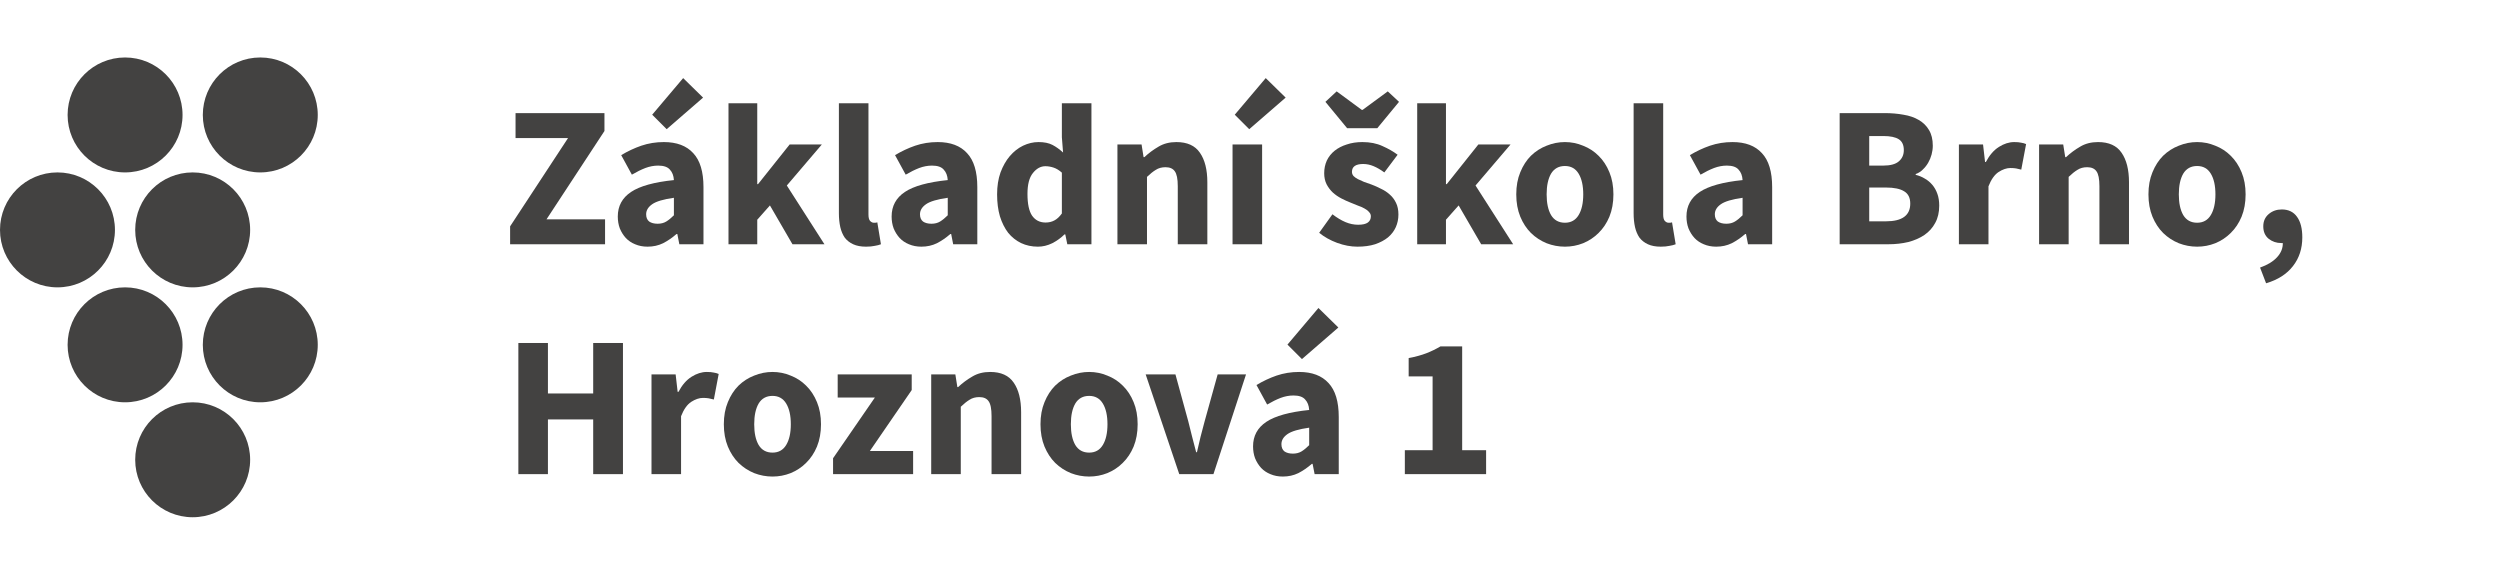
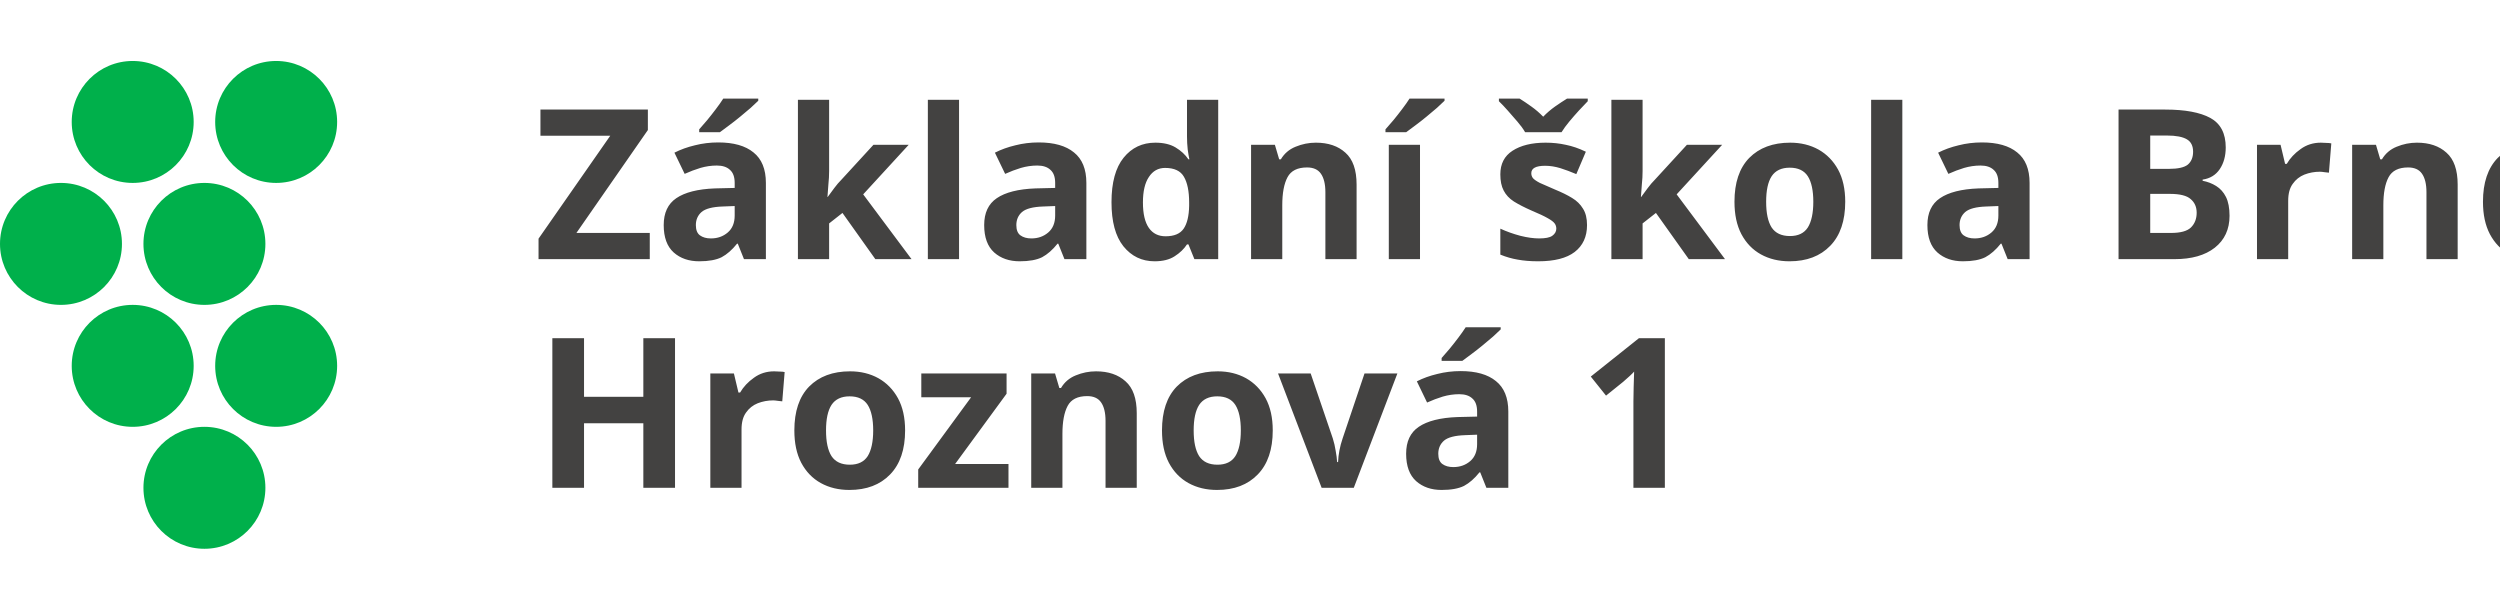
- <svg xmlns="http://www.w3.org/2000/svg" focusable="false" height="40px" width="174px" version="1.1" preserveAspectRatio="xMidYMid meet" viewBox="0 0 174 40">
-   <g fill="#434241">
-     <circle cy="8" cx="8.705" r="4" />
-     <circle cy="8" cx="18.116" r="4" />
-     <circle cy="16" cx="4" r="4" />
-     <circle cy="16" cx="13.41" r="4" />
-     <circle cy="24" cx="8.705" r="4" />
-     <circle cy="24" cx="18.116" r="4" />
-     <circle cy="32" cx="13.41" r="4" />
-     <path d="m35.504 17v-1.246l4.032-6.146h-3.654v-1.736h6.188v1.246l-4.032 6.146h4.074v1.736h-6.608z" />
-     <path d="m45.07 17.168q-.476 0-.868-.168-.378-.154-.644-.434-.266-.294-.42-.672-.14-.378-.14-.826 0-1.092.924-1.708t2.982-.826q-.028-.462-.28-.728-.238-.28-.812-.28-.448 0-.896.168-.434.168-.938.462l-.742-1.358q.672-.406 1.4-.658.742-.252 1.568-.252 1.344 0 2.044.77.714.756.714 2.366v3.976h-1.68l-.14-.714h-.056q-.448.392-.938.644-.49.238-1.078.238zm.7-1.596q.35 0 .602-.154t.532-.434v-1.218q-1.092.154-1.512.448t-.42.7q0 .336.21.504.224.154.588.154zm.63-6.58-1.008-1.008 2.156-2.548 1.386 1.358-2.534 2.198z" />
-     <path d="m50.703 17v-9.814h2.002v5.628h.056l2.198-2.758h2.24l-2.436 2.856 2.618 4.088h-2.226l-1.568-2.702-.882.994v1.708h-2.002z" />
-     <path d="m60.277 17.168q-.532 0-0.896-.168t-.588-.462q-.21-.308-.308-.728-.098-.434-.098-.966v-7.658h2.058v7.742q0 .322 0.112.448 0.126.126.252.126.07 0 0.112 0 .056 0 .14-.028l.252 1.526q-.168.07-.434.112-.252.056-.602.056z" />
-     <path d="m64.129 17.168q-.476 0-.868-.168-.378-.154-.644-.434-.266-.294-.42-.672-.14-.378-.14-.826 0-1.092.924-1.708t2.982-.826q-.028-.462-.28-.728-.238-.28-.812-.28-.448 0-.896.168-.434.168-.938.462l-.742-1.358q.672-.406 1.4-.658.742-.252 1.568-.252 1.344 0 2.044.77.714.756.714 2.366v3.976h-1.68l-.14-.714h-.056q-.448.392-.938.644-.49.238-1.078.238zm.7-1.596q.35 0 .602-.154t.532-.434v-1.218q-1.092.154-1.512.448t-.42.7q0 .336.21.504.224.154.588.154z" />
-     <path d="m72.24 17.168q-0.644 0-1.176-.252-.518-.252-.896-.714-0.364-.476-.574-1.148-.196-.672-.196-1.526t.238-1.526q.252-.672 0.644-1.134 0.406-.476 0.924-.728 0.532-.252 1.078-.252 0.588 0 0.966.196t0.742.532l-.084-1.064v-2.366h2.058v9.814h-1.68l-.14-.686h-.056q-0.364.364-.854.616-0.49.238-.994.238zm.532-1.68q0.336 0 .602-.14.28-.14.532-.49v-2.842q-0.28-.252-.574-.35t-.574-.098q-0.49 0-0.868.476-.378.462-.378 1.456 0 1.036.322 1.512.336.476 0.938.476z" />
-     <path d="m77.773 17v-6.944h1.68l.14.882h.056q.448-.42.98-.728.532-.322 1.246-.322 1.134 0 1.638.742.518.742.518 2.058v4.312h-2.058v-4.046q0-.756-.21-1.036-.196-.28-.644-.28-.392 0-.672.182-.28.168-.616.49v4.69h-2.058z" />
-     <path d="m85.785 17v-6.944h2.058v6.944h-2.058zm1.162-8.008-1.008-1.008 2.156-2.548 1.386 1.358-2.534 2.198z" />
-     <path d="m94.474 17.168q-.686 0-1.414-.266-.714-.266-1.246-.7l.924-1.288q.476.364.91.546t.882.182q.462 0 .672-.154t.21-.434q0-.168-.126-.294-.112-.14-.322-.252-.196-.112-.448-.196-.252-.098-.518-.21-.322-.126-.644-.294t-.588-.406q-.266-.252-.434-.574-.168-.336-.168-.77 0-.476.182-.882.196-.406.546-.686t.84-.434q.49-.168 1.092-.168.798 0 1.4.28.602.266 1.05.602l-.924 1.232q-.378-.28-.742-.434t-.728-.154q-.784 0-.784.546 0 .168.112.294.112.112.294.21.196.098.434.196.252.084.518.182.336.126.658.294.336.154.602.392.28.238.448.588.168.336.168.812t-.182.882-.546.714q-.364.294-.896.476-.532.168-1.232.168zm-.714-8.246-1.512-1.834.784-.728 1.75 1.288h.056l1.75-1.288.784.728-1.512 1.834h-2.1z" />
-     <path d="m98.637 17v-9.814h2.002v5.628h.056l2.198-2.758h2.24l-2.436 2.856 2.618 4.088h-2.226l-1.568-2.702-.882.994v1.708h-2.002z" />
-     <path d="m108.92 17.168q-.658 0-1.274-.238-.616-.252-1.092-.714-.462-.462-.742-1.134-.28-.686-.28-1.554t.28-1.54q.28-.686.742-1.148.476-.462 1.092-.7.616-.252 1.274-.252t1.26.252q.616.238 1.078.7.476.462.756 1.148.28.672.28 1.54t-.28 1.554q-.28.672-.756 1.134-.462.462-1.078.714-.602.238-1.26.238zm0-1.666q.63 0 .952-.532t.322-1.442-.322-1.442-.952-.532q-.644 0-.966.532-.308.532-.308 1.442t.308 1.442q.322.532.966.532z" />
-     <path d="m115.59 17.168q-.532 0-.896-.168t-.588-.462q-.21-.308-.308-.728-.098-.434-.098-.966v-7.658h2.058v7.742q0 .322.112.448.126.126.252.126.07 0 .112 0 .056 0 .14-.028l.252 1.526q-.168.07-.434.112-.252.056-.602.056z" />
-     <path d="m119.45 17.168q-.476 0-.868-.168-.378-.154-.644-.434-.266-.294-.42-.672-.14-.378-.14-.826 0-1.092.924-1.708t2.982-.826q-.028-.462-.28-.728-.238-.28-.812-.28-.448 0-.896.168-.434.168-.938.462l-.742-1.358q.672-.406 1.4-.658.742-.252 1.568-.252 1.344 0 2.044.77.714.756.714 2.366v3.976h-1.68l-.14-.714h-.056q-.448.392-.938.644-.49.238-1.078.238zm.7-1.596q.35 0 .602-.154t.532-.434v-1.218q-1.092.154-1.512.448t-.42.7q0 .336.21.504.224.154.588.154z" />
-     <path d="m128.04 17v-9.128h3.122q.714 0 1.316.112.616.098 1.064.364.462.266.714.7.266.434.266 1.092 0 .308-.084.616t-.238.574-.378.476q-.21.21-.49.308v.056q.35.084.644.266.294.168.518.434t.35.63q.126.35.126.812 0 .7-.28 1.204-.266.504-.756.84-.476.322-1.12.49-.644.154-1.386.154h-3.388zm2.058-5.474h.966q.756 0 1.092-.294.35-.294.35-.784 0-.532-.35-.756t-1.078-.224h-.98v2.058zm0 3.878h1.162q1.694 0 1.694-1.232 0-.602-.42-.854-.42-.266-1.274-.266h-1.162v2.352z" />
-     <path d="m136.34 17v-6.944h1.68l.14 1.218h.056q.378-.714.91-1.05t1.064-.336q.294 0 .476.042.196.028.35.098l-.336 1.778q-.196-.056-.364-.084t-.392-.028q-.392 0-.826.28-.42.28-.7.994v4.032h-2.058z" />
-     <path d="m141.92 17v-6.944h1.68l.14.882h.056q.448-.42.98-.728.532-.322 1.246-.322 1.134 0 1.638.742.518.742.518 2.058v4.312h-2.058v-4.046q0-.756-.21-1.036-.196-.28-.644-.28-.392 0-.672.182-.28.168-.616.49v4.69h-2.058z" />
-     <path d="m152.92 17.168q-.658 0-1.274-.238-.616-.252-1.092-.714-.462-.462-.742-1.134-.28-.686-.28-1.554t.28-1.54q.28-.686.742-1.148.476-.462 1.092-.7.616-.252 1.274-.252t1.26.252q.616.238 1.078.7.476.462.756 1.148.28.672.28 1.54t-.28 1.554q-.28.672-.756 1.134-.462.462-1.078.714-.602.238-1.26.238zm0-1.666q.63 0 .952-.532t.322-1.442-.322-1.442-.952-.532q-.644 0-.966.532-.308.532-.308 1.442t.308 1.442q.322.532.966.532z" />
-     <path d="m157.72 19.716-.42-1.092q.784-.28 1.19-.728t.392-.98h-.112q-.49 0-.868-.294-.378-.308-.378-.868 0-.532.378-.854t.91-.322q.7 0 1.064.518.364.504.364 1.428 0 1.162-.644 1.988-.644.84-1.876 1.204z" />
-     <path d="m36.078 33v-9.128h2.058v3.514h3.15v-3.514h2.072v9.128h-2.072v-3.808h-3.15v3.808h-2.058z" />
-     <path d="m45.344 33v-6.944h1.68l.14 1.218h.056q.378-.714.91-1.05t1.064-.336q.294 0 .476.042.196.028.35.098l-.336 1.778q-.196-.056-.364-.084t-.392-.028q-.392 0-.826.28-.42.28-.7.994v4.032h-2.058z" />
-     <path d="m53.767 33.168q-.658 0-1.274-.238-.616-.252-1.092-.714-.462-.462-.742-1.134-.28-.686-.28-1.554t.28-1.54q.28-.686.742-1.148.476-.462 1.092-.7.616-.252 1.274-.252t1.26.252q.616.238 1.078.7.476.462.756 1.148.28.672.28 1.54t-.28 1.554q-.28.672-.756 1.134-.462.462-1.078.714-.602.238-1.26.238zm0-1.666q.63 0 .952-.532t.322-1.442-.322-1.442-.952-.532q-.644 0-.966.532-.308.532-.308 1.442t.308 1.442q.322.532.966.532z" />
-     <path d="m57.981 33v-1.106l2.912-4.228h-2.59v-1.61h5.152v1.092l-2.912 4.242h3.01v1.61h-5.572z" />
-     <path d="m64.812 33v-6.944h1.68l.14.882h.056q.448-.42.98-.728.532-.322 1.246-.322 1.134 0 1.638.742.518.742.518 2.058v4.312h-2.058v-4.046q0-.756-.21-1.036-.196-.28-.644-.28-.392 0-.672.182-.28.168-.616.49v4.69h-2.058z" />
-     <path d="m75.806 33.168q-.658 0-1.274-.238-.616-.252-1.092-.714-.462-.462-0.742-1.134-.28-.686-.28-1.554t.28-1.54q0.28-.686 0.742-1.148.476-.462 1.092-.7.616-.252 1.274-.252t1.26.252q.616.238 1.078.7.476.462.756 1.148.28.672.28 1.54t-.28 1.554q-.28.672-.756 1.134-0.462.462-1.078.714-.602.238-1.26.238zm0-1.666q0.63 0 .952-.532t.322-1.442-.322-1.442-.952-.532q-0.644 0-0.966.532-0.308.532-0.308 1.442t0.308 1.442q.322.532 0.966.532z" />
-     <path d="m82.076 33-2.338-6.944h2.072l.896 3.276q.14.518.266 1.064 0.14.532 0.28 1.078h.056q0.126-.546.252-1.078.14-.546.28-1.064l0.91-3.276h1.974l-2.268 6.944h-2.38z" />
-     <path d="m89.285 33.168q-.476 0-.868-.168-.378-.154-.644-.434-.266-.294-.42-.672-.14-.378-.14-.826 0-1.092.924-1.708t2.982-.826q-.028-.462-.28-.728-.238-.28-.812-.28-.448 0-.896.168-.434.168-.938.462l-.742-1.358q.672-.406 1.4-.658.742-.252 1.568-.252 1.344 0 2.044.77.714.756.714 2.366v3.976h-1.68l-.14-.714h-.056q-.448.392-.938.644-.49.238-1.078.238zm.7-1.596q.35 0 .602-.154t.532-.434v-1.218q-1.092.154-1.512.448t-.42.7q0 .336.21.504.224.154.588.154zm.63-6.58-1.008-1.008 2.156-2.548 1.386 1.358-2.534 2.198z" />
-     <path d="m97.777 33v-1.666h1.932v-5.138h-1.666v-1.274q.728-.14 1.232-.336t0.98-.476h1.512v7.224h1.666v1.666h-5.656z" />
+ <svg xmlns="http://www.w3.org/2000/svg" focusable="false" height="40" width="164" version="1.1" preserveAspectRatio="xMidYMid meet" viewBox="0 0 164 40" id="svg2">
+   <defs id="defs76" />
+   <g id="g4269">
+     <circle cy="8" cx="8.705" r="4" id="circle6" style="fill:#00b04b;fill-opacity:1" />
+     <circle cy="8" cx="18.116" r="4" id="circle8" style="fill:#00b04b;fill-opacity:1" />
+     <circle cy="16" cx="4" r="4" id="circle10" style="fill:#00b04b;fill-opacity:1" />
+     <circle cy="16" cx="13.41" r="4" id="circle12" style="fill:#00b04b;fill-opacity:1" />
+     <circle cy="24" cx="8.705" r="4" id="circle14" style="fill:#00b04b;fill-opacity:1" />
+     <circle cy="24" cx="18.116" r="4" id="circle16" style="fill:#00b04b;fill-opacity:1" />
+     <circle cy="32" cx="13.41" r="4" id="circle18" style="fill:#00b04b;fill-opacity:1" />
  </g>
+   <text xml:space="preserve" style="font-style:normal;font-weight:normal;font-size:40px;line-height:125%;font-family:sans-serif;letter-spacing:0px;word-spacing:0px;fill:#434241;fill-opacity:1;stroke:none;stroke-width:1px;stroke-linecap:butt;stroke-linejoin:miter;stroke-opacity:1" x="35" y="17" id="text4168">
+     <tspan id="tspan4170" x="35" y="17" style="font-style:normal;font-variant:normal;font-weight:600;font-stretch:normal;font-size:13.75px;font-family:'Source Sans Pro';-inkscape-font-specification:'Source Sans Pro Semi-Bold';fill:#434241;fill-opacity:1">Základní škola Brno,</tspan>
+   </text>
+   <text id="text4176" y="32" x="35" style="font-style:normal;font-weight:normal;font-size:40px;line-height:125%;font-family:sans-serif;letter-spacing:0px;word-spacing:0px;fill:#434241;fill-opacity:1;stroke:none;stroke-width:1px;stroke-linecap:butt;stroke-linejoin:miter;stroke-opacity:1" xml:space="preserve">
+     <tspan style="font-style:normal;font-variant:normal;font-weight:600;font-stretch:normal;font-size:13.75px;font-family:'Source Sans Pro';-inkscape-font-specification:'Source Sans Pro Semi-Bold';fill:#434241;fill-opacity:1" y="32" x="35" id="tspan4178">Hroznová 1</tspan>
+   </text>
</svg>
